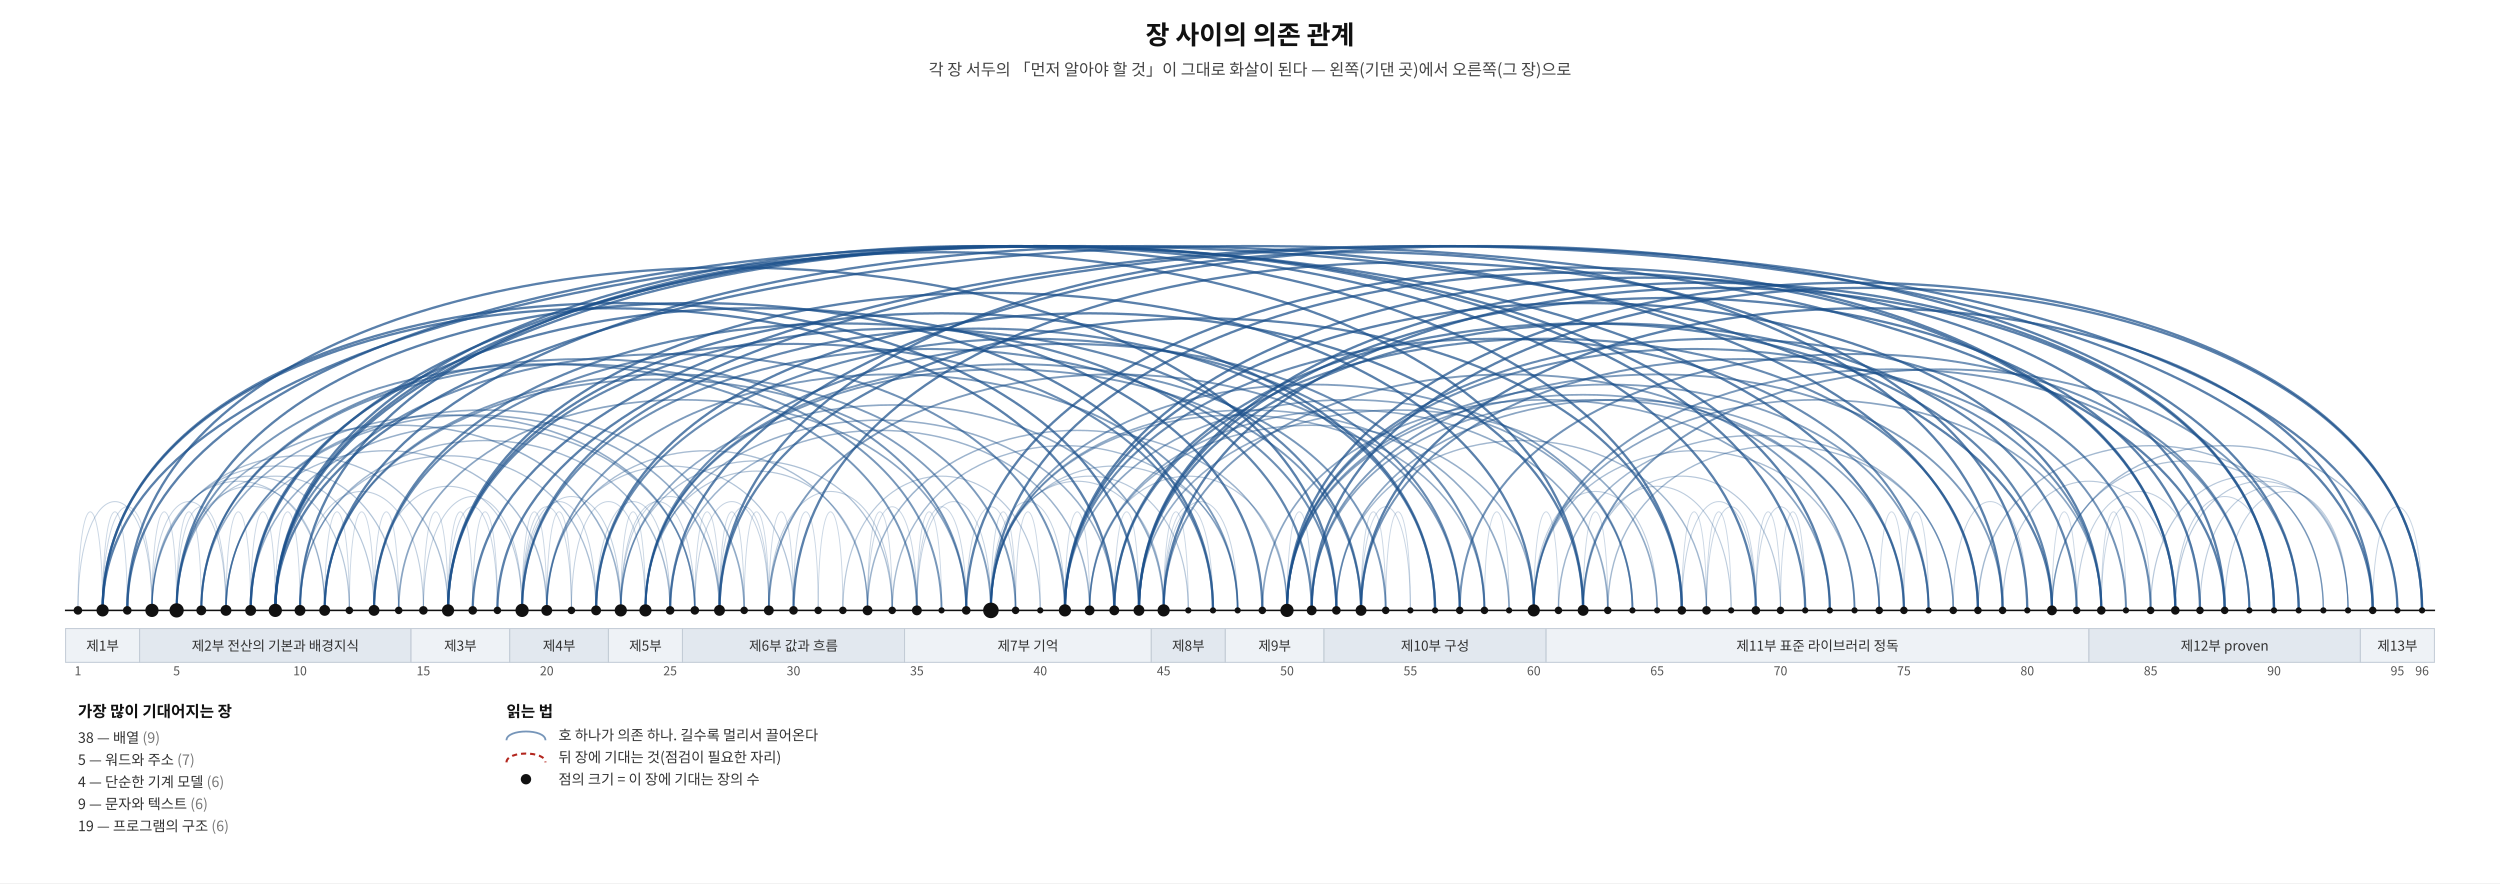
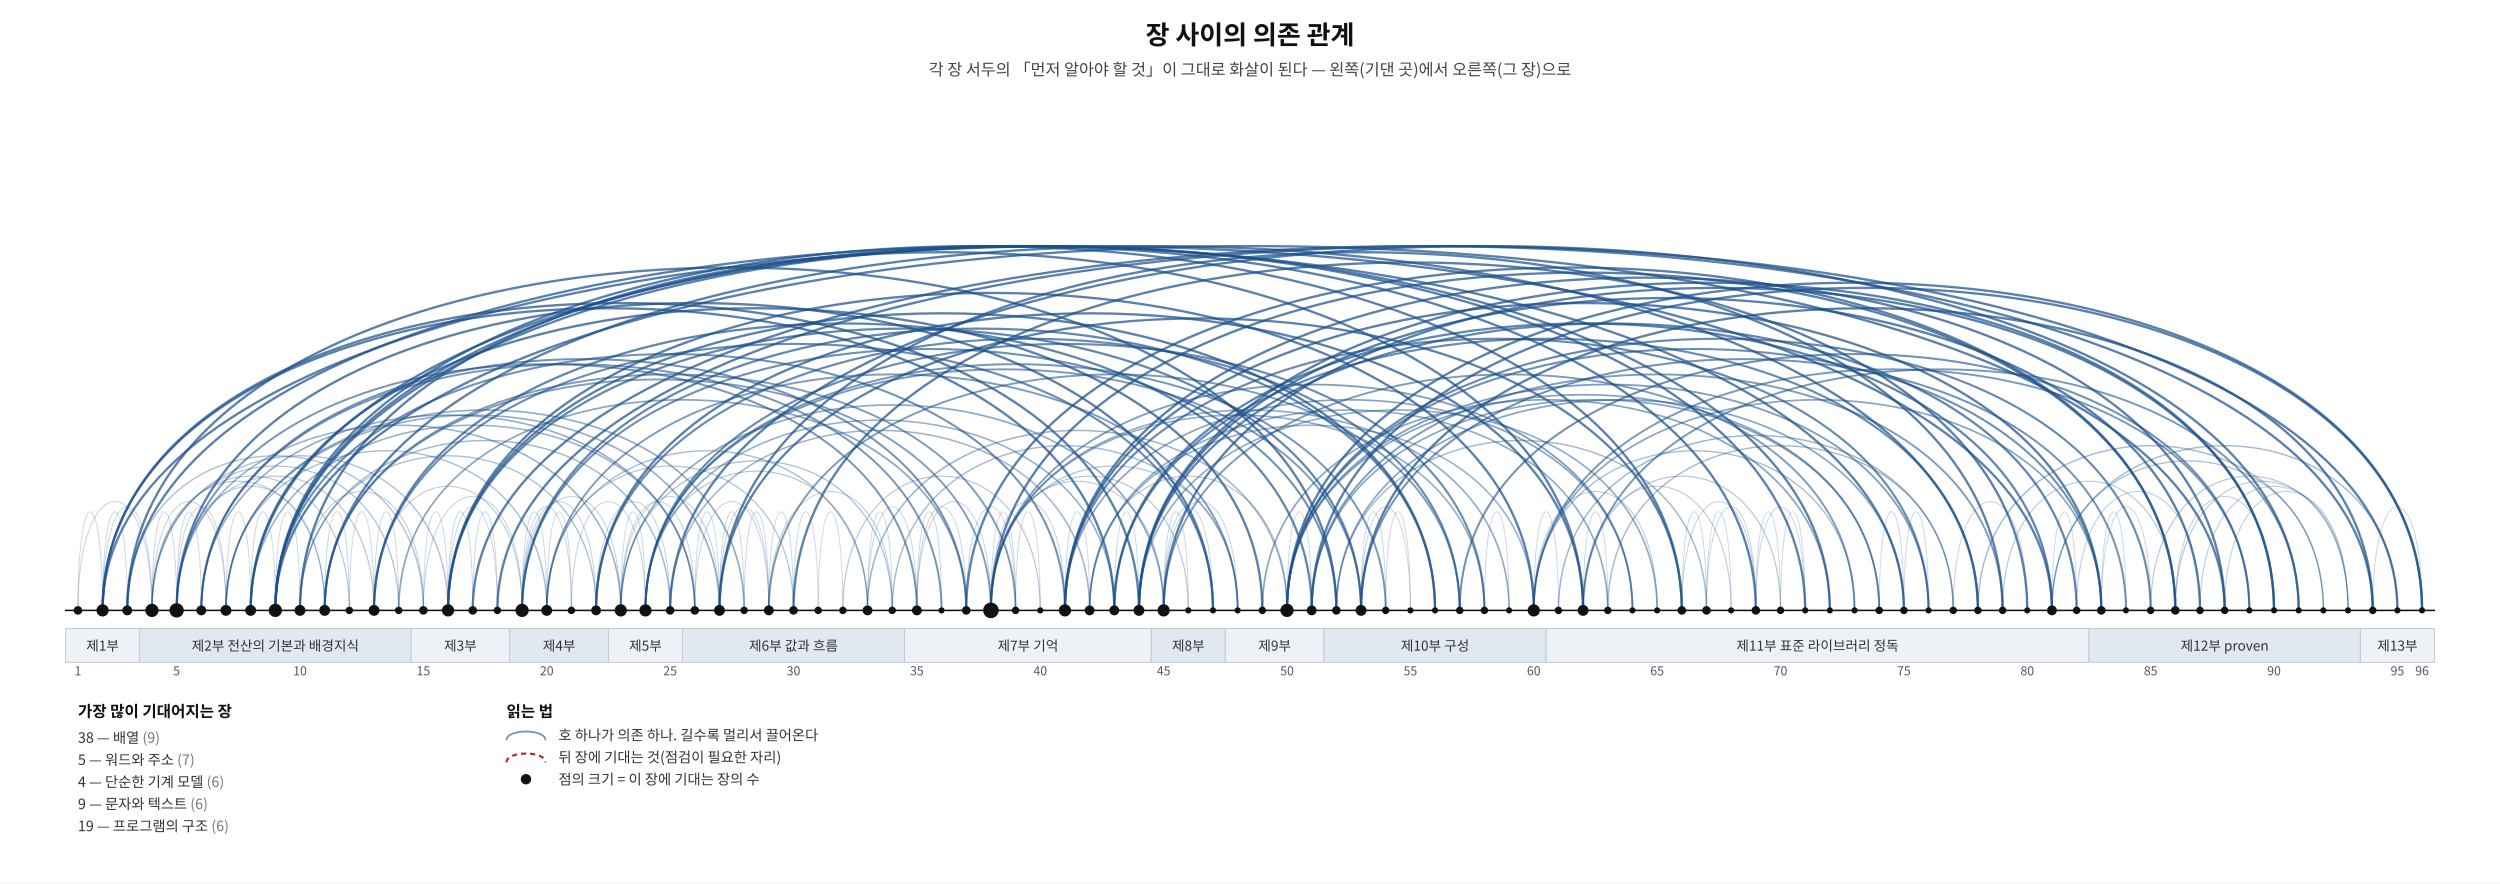
<svg xmlns="http://www.w3.org/2000/svg" viewBox="0 0 1925 680" width="1925" height="680" font-family="Noto Sans CJK KR, Noto Sans, sans-serif">
  <rect width="1925" height="680" fill="#ffffff" />
  <text x="962.5" y="34" font-size="20" font-weight="bold" text-anchor="middle" fill="#111">장 사이의 의존 관계</text>
  <text x="962.5" y="58" font-size="12.5" text-anchor="middle" fill="#444">각 장 서두의 「먼저 알아야 할 것」이 그대로 화살이 된다 — 왼쪽(기댄 곳)에서 오른쪽(그 장)으로</text>
  <rect x="50.5" y="484" width="57.0" height="26" fill="#eef2f6" stroke="#c3ccd6" stroke-width="0.8" />
  <text x="79.0" y="501" font-size="10.5" text-anchor="middle" fill="#333">제1부</text>
  <rect x="107.5" y="484" width="209.0" height="26" fill="#e2e8ef" stroke="#c3ccd6" stroke-width="0.8" />
  <text x="212.0" y="501" font-size="10.5" text-anchor="middle" fill="#333">제2부 전산의 기본과 배경지식</text>
  <rect x="316.5" y="484" width="76.0" height="26" fill="#eef2f6" stroke="#c3ccd6" stroke-width="0.8" />
  <text x="354.5" y="501" font-size="10.5" text-anchor="middle" fill="#333">제3부</text>
  <rect x="392.5" y="484" width="76.0" height="26" fill="#e2e8ef" stroke="#c3ccd6" stroke-width="0.8" />
  <text x="430.5" y="501" font-size="10.5" text-anchor="middle" fill="#333">제4부</text>
  <rect x="468.5" y="484" width="57.0" height="26" fill="#eef2f6" stroke="#c3ccd6" stroke-width="0.8" />
  <text x="497.0" y="501" font-size="10.5" text-anchor="middle" fill="#333">제5부</text>
  <rect x="525.5" y="484" width="171.0" height="26" fill="#e2e8ef" stroke="#c3ccd6" stroke-width="0.8" />
  <text x="611.0" y="501" font-size="10.5" text-anchor="middle" fill="#333">제6부 값과 흐름</text>
  <rect x="696.5" y="484" width="190.0" height="26" fill="#eef2f6" stroke="#c3ccd6" stroke-width="0.8" />
  <text x="791.5" y="501" font-size="10.5" text-anchor="middle" fill="#333">제7부 기억</text>
  <rect x="886.5" y="484" width="57.0" height="26" fill="#e2e8ef" stroke="#c3ccd6" stroke-width="0.8" />
  <text x="915.0" y="501" font-size="10.5" text-anchor="middle" fill="#333">제8부</text>
  <rect x="943.5" y="484" width="76.0" height="26" fill="#eef2f6" stroke="#c3ccd6" stroke-width="0.8" />
  <text x="981.5" y="501" font-size="10.5" text-anchor="middle" fill="#333">제9부</text>
  <rect x="1019.5" y="484" width="171.0" height="26" fill="#e2e8ef" stroke="#c3ccd6" stroke-width="0.8" />
  <text x="1105.0" y="501" font-size="10.5" text-anchor="middle" fill="#333">제10부 구성</text>
  <rect x="1190.5" y="484" width="418.0" height="26" fill="#eef2f6" stroke="#c3ccd6" stroke-width="0.8" />
  <text x="1399.5" y="501" font-size="10.5" text-anchor="middle" fill="#333">제11부 표준 라이브러리 정독</text>
  <rect x="1608.5" y="484" width="209.0" height="26" fill="#e2e8ef" stroke="#c3ccd6" stroke-width="0.8" />
  <text x="1713.0" y="501" font-size="10.5" text-anchor="middle" fill="#333">제12부 proven</text>
  <rect x="1817.5" y="484" width="57.0" height="26" fill="#eef2f6" stroke="#c3ccd6" stroke-width="0.8" />
  <text x="1846.0" y="501" font-size="10.5" text-anchor="middle" fill="#333">제13부</text>
  <path d="M 60.0 470 C 60.0 368.8, 79.0 368.8, 79.0 470" fill="none" stroke="#1A4F8A" stroke-width="0.73" opacity="0.23" />
  <path d="M 79.0 470 C 79.0 368.8, 98.0 368.8, 98.0 470" fill="none" stroke="#1A4F8A" stroke-width="0.73" opacity="0.23" />
  <path d="M 117.0 470 C 117.0 368.8, 136.0 368.8, 136.0 470" fill="none" stroke="#1A4F8A" stroke-width="0.73" opacity="0.23" />
  <path d="M 136.0 470 C 136.0 368.8, 155.0 368.8, 155.0 470" fill="none" stroke="#1A4F8A" stroke-width="0.73" opacity="0.23" />
  <path d="M 174.0 470 C 174.0 368.8, 193.0 368.8, 193.0 470" fill="none" stroke="#1A4F8A" stroke-width="0.73" opacity="0.23" />
  <path d="M 193.0 470 C 193.0 368.8, 212.0 368.8, 212.0 470" fill="none" stroke="#1A4F8A" stroke-width="0.73" opacity="0.23" />
  <path d="M 212.0 470 C 212.0 368.8, 231.0 368.8, 231.0 470" fill="none" stroke="#1A4F8A" stroke-width="0.73" opacity="0.23" />
  <path d="M 250.0 470 C 250.0 368.8, 269.0 368.8, 269.0 470" fill="none" stroke="#1A4F8A" stroke-width="0.73" opacity="0.23" />
  <path d="M 269.0 470 C 269.0 368.8, 288.0 368.8, 288.0 470" fill="none" stroke="#1A4F8A" stroke-width="0.73" opacity="0.23" />
  <path d="M 288.0 470 C 288.0 368.8, 307.0 368.8, 307.0 470" fill="none" stroke="#1A4F8A" stroke-width="0.73" opacity="0.23" />
  <path d="M 326.0 470 C 326.0 368.8, 345.0 368.8, 345.0 470" fill="none" stroke="#1A4F8A" stroke-width="0.73" opacity="0.23" />
  <path d="M 345.0 470 C 345.0 368.8, 364.0 368.8, 364.0 470" fill="none" stroke="#1A4F8A" stroke-width="0.73" opacity="0.23" />
  <path d="M 364.0 470 C 364.0 368.8, 383.0 368.8, 383.0 470" fill="none" stroke="#1A4F8A" stroke-width="0.73" opacity="0.23" />
  <path d="M 402.0 470 C 402.0 368.8, 421.0 368.8, 421.0 470" fill="none" stroke="#1A4F8A" stroke-width="0.73" opacity="0.23" />
  <path d="M 421.0 470 C 421.0 368.8, 440.0 368.8, 440.0 470" fill="none" stroke="#1A4F8A" stroke-width="0.73" opacity="0.23" />
  <path d="M 478.0 470 C 478.0 368.8, 497.0 368.8, 497.0 470" fill="none" stroke="#1A4F8A" stroke-width="0.73" opacity="0.23" />
  <path d="M 535.0 470 C 535.0 368.8, 554.0 368.8, 554.0 470" fill="none" stroke="#1A4F8A" stroke-width="0.73" opacity="0.23" />
  <path d="M 554.0 470 C 554.0 368.8, 573.0 368.8, 573.0 470" fill="none" stroke="#1A4F8A" stroke-width="0.73" opacity="0.23" />
  <path d="M 573.0 470 C 573.0 368.8, 592.0 368.8, 592.0 470" fill="none" stroke="#1A4F8A" stroke-width="0.73" opacity="0.23" />
  <path d="M 592.0 470 C 592.0 368.8, 611.0 368.8, 611.0 470" fill="none" stroke="#1A4F8A" stroke-width="0.73" opacity="0.23" />
  <path d="M 611.0 470 C 611.0 368.8, 630.0 368.8, 630.0 470" fill="none" stroke="#1A4F8A" stroke-width="0.73" opacity="0.23" />
  <path d="M 630.0 470 C 630.0 368.8, 649.0 368.8, 649.0 470" fill="none" stroke="#1A4F8A" stroke-width="0.73" opacity="0.23" />
  <path d="M 668.0 470 C 668.0 368.8, 687.0 368.8, 687.0 470" fill="none" stroke="#1A4F8A" stroke-width="0.73" opacity="0.23" />
  <path d="M 706.0 470 C 706.0 368.8, 725.0 368.8, 725.0 470" fill="none" stroke="#1A4F8A" stroke-width="0.73" opacity="0.23" />
  <path d="M 763.0 470 C 763.0 368.8, 782.0 368.8, 782.0 470" fill="none" stroke="#1A4F8A" stroke-width="0.73" opacity="0.23" />
  <path d="M 782.0 470 C 782.0 368.8, 801.0 368.8, 801.0 470" fill="none" stroke="#1A4F8A" stroke-width="0.73" opacity="0.23" />
  <path d="M 820.0 470 C 820.0 368.8, 839.0 368.8, 839.0 470" fill="none" stroke="#1A4F8A" stroke-width="0.73" opacity="0.23" />
  <path d="M 858.0 470 C 858.0 368.8, 877.0 368.8, 877.0 470" fill="none" stroke="#1A4F8A" stroke-width="0.73" opacity="0.23" />
  <path d="M 896.0 470 C 896.0 368.8, 915.0 368.8, 915.0 470" fill="none" stroke="#1A4F8A" stroke-width="0.73" opacity="0.23" />
  <path d="M 991.0 470 C 991.0 368.8, 1010.0 368.8, 1010.0 470" fill="none" stroke="#1A4F8A" stroke-width="0.73" opacity="0.23" />
  <path d="M 1048.0 470 C 1048.0 368.8, 1067.0 368.8, 1067.0 470" fill="none" stroke="#1A4F8A" stroke-width="0.73" opacity="0.23" />
  <path d="M 1067.0 470 C 1067.0 368.8, 1086.0 368.8, 1086.0 470" fill="none" stroke="#1A4F8A" stroke-width="0.73" opacity="0.23" />
  <path d="M 1143.0 470 C 1143.0 368.8, 1162.0 368.8, 1162.0 470" fill="none" stroke="#1A4F8A" stroke-width="0.73" opacity="0.23" />
  <path d="M 1181.0 470 C 1181.0 368.8, 1200.0 368.8, 1200.0 470" fill="none" stroke="#1A4F8A" stroke-width="0.73" opacity="0.23" />
  <path d="M 1219.0 470 C 1219.0 368.8, 1238.0 368.8, 1238.0 470" fill="none" stroke="#1A4F8A" stroke-width="0.73" opacity="0.23" />
  <path d="M 1295.0 470 C 1295.0 368.8, 1314.0 368.8, 1314.0 470" fill="none" stroke="#1A4F8A" stroke-width="0.73" opacity="0.23" />
  <path d="M 1314.0 470 C 1314.0 368.8, 1333.0 368.8, 1333.0 470" fill="none" stroke="#1A4F8A" stroke-width="0.73" opacity="0.23" />
  <path d="M 1352.0 470 C 1352.0 368.8, 1371.0 368.8, 1371.0 470" fill="none" stroke="#1A4F8A" stroke-width="0.73" opacity="0.23" />
  <path d="M 1371.0 470 C 1371.0 368.8, 1390.0 368.8, 1390.0 470" fill="none" stroke="#1A4F8A" stroke-width="0.73" opacity="0.23" />
  <path d="M 1447.0 470 C 1447.0 368.8, 1466.0 368.8, 1466.0 470" fill="none" stroke="#1A4F8A" stroke-width="0.73" opacity="0.23" />
  <path d="M 1466.0 470 C 1466.0 368.8, 1485.0 368.8, 1485.0 470" fill="none" stroke="#1A4F8A" stroke-width="0.73" opacity="0.23" />
  <path d="M 1580.0 470 C 1580.0 368.8, 1599.0 368.8, 1599.0 470" fill="none" stroke="#1A4F8A" stroke-width="0.73" opacity="0.23" />
  <path d="M 1618.0 470 C 1618.0 368.8, 1637.0 368.8, 1637.0 470" fill="none" stroke="#1A4F8A" stroke-width="0.73" opacity="0.23" />
  <path d="M 79.0 470 C 79.0 363.6, 117.0 363.6, 117.0 470" fill="none" stroke="#1A4F8A" stroke-width="0.76" opacity="0.24" />
  <path d="M 136.0 470 C 136.0 363.6, 174.0 363.6, 174.0 470" fill="none" stroke="#1A4F8A" stroke-width="0.76" opacity="0.24" />
  <path d="M 345.0 470 C 345.0 363.6, 383.0 363.6, 383.0 470" fill="none" stroke="#1A4F8A" stroke-width="0.76" opacity="0.24" />
  <path d="M 402.0 470 C 402.0 363.6, 440.0 363.6, 440.0 470" fill="none" stroke="#1A4F8A" stroke-width="0.76" opacity="0.24" />
  <path d="M 554.0 470 C 554.0 363.6, 592.0 363.6, 592.0 470" fill="none" stroke="#1A4F8A" stroke-width="0.76" opacity="0.24" />
  <path d="M 668.0 470 C 668.0 363.6, 706.0 363.6, 706.0 470" fill="none" stroke="#1A4F8A" stroke-width="0.76" opacity="0.24" />
  <path d="M 706.0 470 C 706.0 363.6, 744.0 363.6, 744.0 470" fill="none" stroke="#1A4F8A" stroke-width="0.76" opacity="0.24" />
  <path d="M 744.0 470 C 744.0 363.6, 782.0 363.6, 782.0 470" fill="none" stroke="#1A4F8A" stroke-width="0.76" opacity="0.24" />
  <path d="M 896.0 470 C 896.0 363.6, 934.0 363.6, 934.0 470" fill="none" stroke="#1A4F8A" stroke-width="0.76" opacity="0.24" />
  <path d="M 1048.0 470 C 1048.0 363.6, 1086.0 363.6, 1086.0 470" fill="none" stroke="#1A4F8A" stroke-width="0.76" opacity="0.24" />
  <path d="M 1314.0 470 C 1314.0 363.6, 1352.0 363.6, 1352.0 470" fill="none" stroke="#1A4F8A" stroke-width="0.76" opacity="0.24" />
  <path d="M 1352.0 470 C 1352.0 363.6, 1390.0 363.6, 1390.0 470" fill="none" stroke="#1A4F8A" stroke-width="0.76" opacity="0.24" />
  <path d="M 1618.0 470 C 1618.0 363.6, 1656.0 363.6, 1656.0 470" fill="none" stroke="#1A4F8A" stroke-width="0.76" opacity="0.24" />
  <path d="M 1827.0 470 C 1827.0 363.6, 1865.0 363.6, 1865.0 470" fill="none" stroke="#1A4F8A" stroke-width="0.76" opacity="0.24" />
  <path d="M 60.0 470 C 60.0 358.3, 117.0 358.3, 117.0 470" fill="none" stroke="#1A4F8A" stroke-width="0.78" opacity="0.26" />
  <path d="M 117.0 470 C 117.0 358.3, 174.0 358.3, 174.0 470" fill="none" stroke="#1A4F8A" stroke-width="0.78" opacity="0.26" />
  <path d="M 402.0 470 C 402.0 358.3, 459.0 358.3, 459.0 470" fill="none" stroke="#1A4F8A" stroke-width="0.78" opacity="0.26" />
  <path d="M 440.0 470 C 440.0 358.3, 497.0 358.3, 497.0 470" fill="none" stroke="#1A4F8A" stroke-width="0.78" opacity="0.26" />
  <path d="M 459.0 470 C 459.0 358.3, 516.0 358.3, 516.0 470" fill="none" stroke="#1A4F8A" stroke-width="0.78" opacity="0.26" />
  <path d="M 478.0 470 C 478.0 358.3, 535.0 358.3, 535.0 470" fill="none" stroke="#1A4F8A" stroke-width="0.78" opacity="0.26" />
  <path d="M 535.0 470 C 535.0 358.3, 592.0 358.3, 592.0 470" fill="none" stroke="#1A4F8A" stroke-width="0.78" opacity="0.26" />
  <path d="M 706.0 470 C 706.0 358.3, 763.0 358.3, 763.0 470" fill="none" stroke="#1A4F8A" stroke-width="0.78" opacity="0.26" />
  <path d="M 763.0 470 C 763.0 358.3, 820.0 358.3, 820.0 470" fill="none" stroke="#1A4F8A" stroke-width="0.78" opacity="0.26" />
  <path d="M 896.0 470 C 896.0 358.3, 953.0 358.3, 953.0 470" fill="none" stroke="#1A4F8A" stroke-width="0.78" opacity="0.26" />
  <path d="M 1295.0 470 C 1295.0 358.3, 1352.0 358.3, 1352.0 470" fill="none" stroke="#1A4F8A" stroke-width="0.78" opacity="0.26" />
  <path d="M 1504.0 470 C 1504.0 358.3, 1561.0 358.3, 1561.0 470" fill="none" stroke="#1A4F8A" stroke-width="0.78" opacity="0.26" />
  <path d="M 326.0 470 C 326.0 353.1, 402.0 353.1, 402.0 470" fill="none" stroke="#1A4F8A" stroke-width="0.81" opacity="0.27" />
  <path d="M 402.0 470 C 402.0 353.1, 478.0 353.1, 478.0 470" fill="none" stroke="#1A4F8A" stroke-width="0.81" opacity="0.27" />
  <path d="M 478.0 470 C 478.0 353.1, 554.0 353.1, 554.0 470" fill="none" stroke="#1A4F8A" stroke-width="0.81" opacity="0.27" />
  <path d="M 1675.0 470 C 1675.0 353.1, 1751.0 353.1, 1751.0 470" fill="none" stroke="#1A4F8A" stroke-width="0.81" opacity="0.27" />
  <path d="M 231.0 470 C 231.0 347.9, 326.0 347.9, 326.0 470" fill="none" stroke="#1A4F8A" stroke-width="0.84" opacity="0.28" />
  <path d="M 592.0 470 C 592.0 347.9, 687.0 347.9, 687.0 470" fill="none" stroke="#1A4F8A" stroke-width="0.84" opacity="0.28" />
  <path d="M 1181.0 470 C 1181.0 347.9, 1276.0 347.9, 1276.0 470" fill="none" stroke="#1A4F8A" stroke-width="0.84" opacity="0.28" />
  <path d="M 1599.0 470 C 1599.0 347.9, 1694.0 347.9, 1694.0 470" fill="none" stroke="#1A4F8A" stroke-width="0.84" opacity="0.28" />
  <path d="M 1713.0 470 C 1713.0 347.9, 1808.0 347.9, 1808.0 470" fill="none" stroke="#1A4F8A" stroke-width="0.84" opacity="0.28" />
  <path d="M 136.0 470 C 136.0 342.6, 250.0 342.6, 250.0 470" fill="none" stroke="#1A4F8A" stroke-width="0.86" opacity="0.29" />
  <path d="M 288.0 470 C 288.0 342.6, 402.0 342.6, 402.0 470" fill="none" stroke="#1A4F8A" stroke-width="0.86" opacity="0.29" />
  <path d="M 1219.0 470 C 1219.0 342.6, 1333.0 342.6, 1333.0 470" fill="none" stroke="#1A4F8A" stroke-width="0.86" opacity="0.29" />
  <path d="M 1694.0 470 C 1694.0 342.6, 1808.0 342.6, 1808.0 470" fill="none" stroke="#1A4F8A" stroke-width="0.86" opacity="0.29" />
  <path d="M 117.0 470 C 117.0 337.4, 250.0 337.4, 250.0 470" fill="none" stroke="#1A4F8A" stroke-width="0.89" opacity="0.31" />
  <path d="M 763.0 470 C 763.0 337.4, 896.0 337.4, 896.0 470" fill="none" stroke="#1A4F8A" stroke-width="0.89" opacity="0.31" />
  <path d="M 1542.0 470 C 1542.0 337.4, 1675.0 337.4, 1675.0 470" fill="none" stroke="#1A4F8A" stroke-width="0.89" opacity="0.31" />
  <path d="M 1675.0 470 C 1675.0 337.4, 1808.0 337.4, 1808.0 470" fill="none" stroke="#1A4F8A" stroke-width="0.89" opacity="0.31" />
  <path d="M 117.0 470 C 117.0 332.2, 269.0 332.2, 269.0 470" fill="none" stroke="#1A4F8A" stroke-width="0.92" opacity="0.32" />
  <path d="M 136.0 470 C 136.0 332.2, 288.0 332.2, 288.0 470" fill="none" stroke="#1A4F8A" stroke-width="0.92" opacity="0.32" />
  <path d="M 649.0 470 C 649.0 332.2, 801.0 332.2, 801.0 470" fill="none" stroke="#1A4F8A" stroke-width="0.92" opacity="0.32" />
  <path d="M 763.0 470 C 763.0 332.2, 915.0 332.2, 915.0 470" fill="none" stroke="#1A4F8A" stroke-width="0.92" opacity="0.32" />
  <path d="M 839.0 470 C 839.0 332.2, 991.0 332.2, 991.0 470" fill="none" stroke="#1A4F8A" stroke-width="0.92" opacity="0.32" />
  <path d="M 1219.0 470 C 1219.0 332.2, 1371.0 332.2, 1371.0 470" fill="none" stroke="#1A4F8A" stroke-width="0.92" opacity="0.32" />
  <path d="M 1656.0 470 C 1656.0 332.2, 1808.0 332.2, 1808.0 470" fill="none" stroke="#1A4F8A" stroke-width="0.92" opacity="0.32" />
  <path d="M 497.0 470 C 497.0 327.0, 668.0 327.0, 668.0 470" fill="none" stroke="#1A4F8A" stroke-width="0.95" opacity="0.33" />
  <path d="M 117.0 470 C 117.0 321.8, 307.0 321.8, 307.0 470" fill="none" stroke="#1A4F8A" stroke-width="0.97" opacity="0.34" />
  <path d="M 421.0 470 C 421.0 321.8, 611.0 321.8, 611.0 470" fill="none" stroke="#1A4F8A" stroke-width="0.97" opacity="0.34" />
  <path d="M 763.0 470 C 763.0 321.8, 953.0 321.8, 953.0 470" fill="none" stroke="#1A4F8A" stroke-width="0.97" opacity="0.34" />
  <path d="M 478.0 470 C 478.0 316.5, 687.0 316.5, 687.0 470" fill="none" stroke="#1A4F8A" stroke-width="1.00" opacity="0.36" />
  <path d="M 1580.0 470 C 1580.0 316.5, 1789.0 316.5, 1789.0 470" fill="none" stroke="#1A4F8A" stroke-width="1.00" opacity="0.36" />
+   <path d="M 98.0 470 C 98.0 311.3, 326.0 311.3, 326.0 470" fill="none" stroke="#1A4F8A" stroke-width="1.03" opacity="0.37" />
  <path d="M 117.0 470 C 117.0 311.3, 345.0 311.3, 345.0 470" fill="none" stroke="#1A4F8A" stroke-width="1.03" opacity="0.37" />
  <path d="M 231.0 470 C 231.0 311.3, 459.0 311.3, 459.0 470" fill="none" stroke="#1A4F8A" stroke-width="1.03" opacity="0.37" />
  <path d="M 174.0 470 C 174.0 306.1, 421.0 306.1, 421.0 470" fill="none" stroke="#1A4F8A" stroke-width="1.06" opacity="0.38" />
  <path d="M 421.0 470 C 421.0 306.1, 668.0 306.1, 668.0 470" fill="none" stroke="#1A4F8A" stroke-width="1.06" opacity="0.38" />
  <path d="M 1181.0 470 C 1181.0 306.1, 1428.0 306.1, 1428.0 470" fill="none" stroke="#1A4F8A" stroke-width="1.06" opacity="0.38" />
  <path d="M 687.0 470 C 687.0 300.9, 953.0 300.9, 953.0 470" fill="none" stroke="#1A4F8A" stroke-width="1.08" opacity="0.40" />
  <path d="M 1238.0 470 C 1238.0 300.9, 1504.0 300.9, 1504.0 470" fill="none" stroke="#1A4F8A" stroke-width="1.08" opacity="0.40" />
  <path d="M 1523.0 470 C 1523.0 300.9, 1789.0 300.9, 1789.0 470" fill="none" stroke="#1A4F8A" stroke-width="1.08" opacity="0.40" />
  <path d="M 1580.0 470 C 1580.0 300.9, 1846.0 300.9, 1846.0 470" fill="none" stroke="#1A4F8A" stroke-width="1.08" opacity="0.40" />
  <path d="M 231.0 470 C 231.0 295.6, 516.0 295.6, 516.0 470" fill="none" stroke="#1A4F8A" stroke-width="1.11" opacity="0.41" />
  <path d="M 1029.0 470 C 1029.0 295.6, 1314.0 295.6, 1314.0 470" fill="none" stroke="#1A4F8A" stroke-width="1.11" opacity="0.41" />
  <path d="M 1200.0 470 C 1200.0 290.4, 1504.0 290.4, 1504.0 470" fill="none" stroke="#1A4F8A" stroke-width="1.14" opacity="0.42" />
  <path d="M 516.0 470 C 516.0 285.2, 839.0 285.2, 839.0 470" fill="none" stroke="#1A4F8A" stroke-width="1.17" opacity="0.43" />
  <path d="M 668.0 470 C 668.0 285.2, 991.0 285.2, 991.0 470" fill="none" stroke="#1A4F8A" stroke-width="1.17" opacity="0.43" />
  <path d="M 136.0 470 C 136.0 279.9, 478.0 279.9, 478.0 470" fill="none" stroke="#1A4F8A" stroke-width="1.20" opacity="0.45" />
  <path d="M 193.0 470 C 193.0 279.9, 535.0 279.9, 535.0 470" fill="none" stroke="#1A4F8A" stroke-width="1.20" opacity="0.45" />
  <path d="M 839.0 470 C 839.0 279.9, 1181.0 279.9, 1181.0 470" fill="none" stroke="#1A4F8A" stroke-width="1.20" opacity="0.45" />
  <path d="M 497.0 470 C 497.0 274.7, 858.0 274.7, 858.0 470" fill="none" stroke="#1A4F8A" stroke-width="1.22" opacity="0.46" />
  <path d="M 155.0 470 C 155.0 269.5, 535.0 269.5, 535.0 470" fill="none" stroke="#1A4F8A" stroke-width="1.25" opacity="0.47" />
  <path d="M 174.0 470 C 174.0 269.5, 554.0 269.5, 554.0 470" fill="none" stroke="#1A4F8A" stroke-width="1.25" opacity="0.47" />
  <path d="M 763.0 470 C 763.0 269.5, 1143.0 269.5, 1143.0 470" fill="none" stroke="#1A4F8A" stroke-width="1.25" opacity="0.47" />
  <path d="M 174.0 470 C 174.0 264.3, 573.0 264.3, 573.0 470" fill="none" stroke="#1A4F8A" stroke-width="1.28" opacity="0.48" />
  <path d="M 763.0 470 C 763.0 264.3, 1162.0 264.3, 1162.0 470" fill="none" stroke="#1A4F8A" stroke-width="1.28" opacity="0.48" />
  <path d="M 839.0 470 C 839.0 264.3, 1238.0 264.3, 1238.0 470" fill="none" stroke="#1A4F8A" stroke-width="1.28" opacity="0.48" />
  <path d="M 877.0 470 C 877.0 264.3, 1276.0 264.3, 1276.0 470" fill="none" stroke="#1A4F8A" stroke-width="1.28" opacity="0.48" />
  <path d="M 478.0 470 C 478.0 259.1, 896.0 259.1, 896.0 470" fill="none" stroke="#1A4F8A" stroke-width="1.31" opacity="0.49" />
  <path d="M 307.0 470 C 307.0 253.8, 744.0 253.8, 744.0 470" fill="none" stroke="#1A4F8A" stroke-width="1.33" opacity="0.51" />
  <path d="M 820.0 470 C 820.0 253.8, 1257.0 253.8, 1257.0 470" fill="none" stroke="#1A4F8A" stroke-width="1.33" opacity="0.51" />
  <path d="M 972.0 470 C 972.0 253.8, 1409.0 253.8, 1409.0 470" fill="none" stroke="#1A4F8A" stroke-width="1.33" opacity="0.51" />
  <path d="M 1010.0 470 C 1010.0 253.8, 1447.0 253.8, 1447.0 470" fill="none" stroke="#1A4F8A" stroke-width="1.33" opacity="0.51" />
  <path d="M 1029.0 470 C 1029.0 253.8, 1466.0 253.8, 1466.0 470" fill="none" stroke="#1A4F8A" stroke-width="1.33" opacity="0.51" />
  <path d="M 1181.0 470 C 1181.0 253.8, 1618.0 253.8, 1618.0 470" fill="none" stroke="#1A4F8A" stroke-width="1.33" opacity="0.51" />
  <path d="M 991.0 470 C 991.0 248.6, 1447.0 248.6, 1447.0 470" fill="none" stroke="#1A4F8A" stroke-width="1.36" opacity="0.52" />
  <path d="M 763.0 470 C 763.0 238.1, 1257.0 238.1, 1257.0 470" fill="none" stroke="#1A4F8A" stroke-width="1.42" opacity="0.55" />
  <path d="M 991.0 470 C 991.0 238.1, 1485.0 238.1, 1485.0 470" fill="none" stroke="#1A4F8A" stroke-width="1.42" opacity="0.55" />
  <path d="M 250.0 470 C 250.0 232.9, 763.0 232.9, 763.0 470" fill="none" stroke="#1A4F8A" stroke-width="1.44" opacity="0.56" />
  <path d="M 250.0 470 C 250.0 227.7, 782.0 227.7, 782.0 470" fill="none" stroke="#1A4F8A" stroke-width="1.47" opacity="0.57" />
  <path d="M 421.0 470 C 421.0 227.7, 953.0 227.7, 953.0 470" fill="none" stroke="#1A4F8A" stroke-width="1.47" opacity="0.57" />
  <path d="M 592.0 470 C 592.0 227.7, 1124.0 227.7, 1124.0 470" fill="none" stroke="#1A4F8A" stroke-width="1.47" opacity="0.57" />
  <path d="M 896.0 470 C 896.0 227.7, 1428.0 227.7, 1428.0 470" fill="none" stroke="#1A4F8A" stroke-width="1.47" opacity="0.57" />
  <path d="M 1010.0 470 C 1010.0 227.7, 1542.0 227.7, 1542.0 470" fill="none" stroke="#1A4F8A" stroke-width="1.47" opacity="0.57" />
  <path d="M 497.0 470 C 497.0 222.5, 1048.0 222.5, 1048.0 470" fill="none" stroke="#1A4F8A" stroke-width="1.50" opacity="0.58" />
  <path d="M 1181.0 470 C 1181.0 222.5, 1732.0 222.5, 1732.0 470" fill="none" stroke="#1A4F8A" stroke-width="1.50" opacity="0.58" />
  <path d="M 1219.0 470 C 1219.0 222.5, 1770.0 222.5, 1770.0 470" fill="none" stroke="#1A4F8A" stroke-width="1.50" opacity="0.58" />
  <path d="M 136.0 470 C 136.0 217.2, 706.0 217.2, 706.0 470" fill="none" stroke="#1A4F8A" stroke-width="1.52" opacity="0.59" />
  <path d="M 155.0 470 C 155.0 217.2, 725.0 217.2, 725.0 470" fill="none" stroke="#1A4F8A" stroke-width="1.52" opacity="0.59" />
  <path d="M 497.0 470 C 497.0 217.2, 1067.0 217.2, 1067.0 470" fill="none" stroke="#1A4F8A" stroke-width="1.52" opacity="0.59" />
  <path d="M 155.0 470 C 155.0 212.0, 744.0 212.0, 744.0 470" fill="none" stroke="#1A4F8A" stroke-width="1.55" opacity="0.61" />
  <path d="M 1048.0 470 C 1048.0 212.0, 1637.0 212.0, 1637.0 470" fill="none" stroke="#1A4F8A" stroke-width="1.55" opacity="0.61" />
  <path d="M 212.0 470 C 212.0 206.8, 820.0 206.8, 820.0 470" fill="none" stroke="#1A4F8A" stroke-width="1.58" opacity="0.62" />
  <path d="M 1124.0 470 C 1124.0 206.8, 1732.0 206.8, 1732.0 470" fill="none" stroke="#1A4F8A" stroke-width="1.58" opacity="0.62" />
  <path d="M 402.0 470 C 402.0 201.6, 1029.0 201.6, 1029.0 470" fill="none" stroke="#1A4F8A" stroke-width="1.61" opacity="0.63" />
  <path d="M 991.0 470 C 991.0 201.6, 1618.0 201.6, 1618.0 470" fill="none" stroke="#1A4F8A" stroke-width="1.61" opacity="0.63" />
  <path d="M 288.0 470 C 288.0 196.4, 934.0 196.4, 934.0 470" fill="none" stroke="#1A4F8A" stroke-width="1.64" opacity="0.65" />
  <path d="M 497.0 470 C 497.0 196.4, 1143.0 196.4, 1143.0 470" fill="none" stroke="#1A4F8A" stroke-width="1.64" opacity="0.65" />
  <path d="M 459.0 470 C 459.0 191.1, 1124.0 191.1, 1124.0 470" fill="none" stroke="#1A4F8A" stroke-width="1.66" opacity="0.66" />
  <path d="M 820.0 470 C 820.0 191.1, 1485.0 191.1, 1485.0 470" fill="none" stroke="#1A4F8A" stroke-width="1.66" opacity="0.66" />
  <path d="M 858.0 470 C 858.0 191.1, 1523.0 191.1, 1523.0 470" fill="none" stroke="#1A4F8A" stroke-width="1.66" opacity="0.66" />
  <path d="M 991.0 470 C 991.0 191.1, 1656.0 191.1, 1656.0 470" fill="none" stroke="#1A4F8A" stroke-width="1.66" opacity="0.66" />
  <path d="M 345.0 470 C 345.0 180.7, 1048.0 180.7, 1048.0 470" fill="none" stroke="#1A4F8A" stroke-width="1.72" opacity="0.68" />
  <path d="M 402.0 470 C 402.0 180.7, 1105.0 180.7, 1105.0 470" fill="none" stroke="#1A4F8A" stroke-width="1.72" opacity="0.68" />
  <path d="M 288.0 470 C 288.0 175.4, 1010.0 175.4, 1010.0 470" fill="none" stroke="#1A4F8A" stroke-width="1.74" opacity="0.69" />
  <path d="M 858.0 470 C 858.0 175.4, 1580.0 175.4, 1580.0 470" fill="none" stroke="#1A4F8A" stroke-width="1.74" opacity="0.69" />
  <path d="M 877.0 470 C 877.0 175.4, 1599.0 175.4, 1599.0 470" fill="none" stroke="#1A4F8A" stroke-width="1.74" opacity="0.69" />
  <path d="M 554.0 470 C 554.0 170.2, 1295.0 170.2, 1295.0 470" fill="none" stroke="#1A4F8A" stroke-width="1.77" opacity="0.71" />
  <path d="M 345.0 470 C 345.0 165.0, 1105.0 165.0, 1105.0 470" fill="none" stroke="#1A4F8A" stroke-width="1.80" opacity="0.72" />
  <path d="M 459.0 470 C 459.0 165.0, 1219.0 165.0, 1219.0 470" fill="none" stroke="#1A4F8A" stroke-width="1.80" opacity="0.72" />
  <path d="M 79.0 470 C 79.0 159.8, 858.0 159.8, 858.0 470" fill="none" stroke="#1A4F8A" stroke-width="1.80" opacity="0.72" />
  <path d="M 193.0 470 C 193.0 159.8, 972.0 159.8, 972.0 470" fill="none" stroke="#1A4F8A" stroke-width="1.80" opacity="0.72" />
  <path d="M 1048.0 470 C 1048.0 159.8, 1827.0 159.8, 1827.0 470" fill="none" stroke="#1A4F8A" stroke-width="1.80" opacity="0.72" />
  <path d="M 79.0 470 C 79.0 154.5, 877.0 154.5, 877.0 470" fill="none" stroke="#1A4F8A" stroke-width="1.80" opacity="0.72" />
  <path d="M 136.0 470 C 136.0 154.5, 934.0 154.5, 934.0 470" fill="none" stroke="#1A4F8A" stroke-width="1.80" opacity="0.72" />
  <path d="M 820.0 470 C 820.0 154.5, 1618.0 154.5, 1618.0 470" fill="none" stroke="#1A4F8A" stroke-width="1.80" opacity="0.72" />
  <path d="M 877.0 470 C 877.0 149.3, 1694.0 149.3, 1694.0 470" fill="none" stroke="#1A4F8A" stroke-width="1.80" opacity="0.72" />
  <path d="M 345.0 470 C 345.0 144.1, 1181.0 144.1, 1181.0 470" fill="none" stroke="#1A4F8A" stroke-width="1.80" opacity="0.72" />
  <path d="M 896.0 470 C 896.0 138.9, 1751.0 138.9, 1751.0 470" fill="none" stroke="#1A4F8A" stroke-width="1.80" opacity="0.72" />
  <path d="M 1010.0 470 C 1010.0 138.9, 1865.0 138.9, 1865.0 470" fill="none" stroke="#1A4F8A" stroke-width="1.80" opacity="0.72" />
  <path d="M 877.0 470 C 877.0 133.6, 1751.0 133.6, 1751.0 470" fill="none" stroke="#1A4F8A" stroke-width="1.80" opacity="0.72" />
  <path d="M 991.0 470 C 991.0 133.6, 1865.0 133.6, 1865.0 470" fill="none" stroke="#1A4F8A" stroke-width="1.80" opacity="0.72" />
  <path d="M 820.0 470 C 820.0 128.4, 1713.0 128.4, 1713.0 470" fill="none" stroke="#1A4F8A" stroke-width="1.80" opacity="0.72" />
  <path d="M 763.0 470 C 763.0 123.2, 1675.0 123.2, 1675.0 470" fill="none" stroke="#1A4F8A" stroke-width="1.80" opacity="0.72" />
  <path d="M 98.0 470 C 98.0 118.0, 1029.0 118.0, 1029.0 470" fill="none" stroke="#1A4F8A" stroke-width="1.80" opacity="0.72" />
  <path d="M 744.0 470 C 744.0 118.0, 1675.0 118.0, 1675.0 470" fill="none" stroke="#1A4F8A" stroke-width="1.80" opacity="0.72" />
  <path d="M 611.0 470 C 611.0 112.8, 1561.0 112.8, 1561.0 470" fill="none" stroke="#1A4F8A" stroke-width="1.80" opacity="0.72" />
  <path d="M 231.0 470 C 231.0 102.3, 1219.0 102.3, 1219.0 470" fill="none" stroke="#1A4F8A" stroke-width="1.80" opacity="0.72" />
  <path d="M 554.0 470 C 554.0 102.3, 1542.0 102.3, 1542.0 470" fill="none" stroke="#1A4F8A" stroke-width="1.80" opacity="0.72" />
  <path d="M 212.0 470 C 212.0 96.0, 1295.0 96.0, 1295.0 470" fill="none" stroke="#1A4F8A" stroke-width="1.80" opacity="0.72" />
  <path d="M 212.0 470 C 212.0 96.0, 1352.0 96.0, 1352.0 470" fill="none" stroke="#1A4F8A" stroke-width="1.80" opacity="0.72" />
  <path d="M 212.0 470 C 212.0 96.0, 1390.0 96.0, 1390.0 470" fill="none" stroke="#1A4F8A" stroke-width="1.80" opacity="0.72" />
  <path d="M 193.0 470 C 193.0 96.0, 1409.0 96.0, 1409.0 470" fill="none" stroke="#1A4F8A" stroke-width="1.80" opacity="0.72" />
  <path d="M 516.0 470 C 516.0 96.0, 1770.0 96.0, 1770.0 470" fill="none" stroke="#1A4F8A" stroke-width="1.80" opacity="0.72" />
  <path d="M 250.0 470 C 250.0 96.0, 1523.0 96.0, 1523.0 470" fill="none" stroke="#1A4F8A" stroke-width="1.80" opacity="0.72" />
  <path d="M 98.0 470 C 98.0 96.0, 1466.0 96.0, 1466.0 470" fill="none" stroke="#1A4F8A" stroke-width="1.80" opacity="0.72" />
  <path d="M 364.0 470 C 364.0 96.0, 1827.0 96.0, 1827.0 470" fill="none" stroke="#1A4F8A" stroke-width="1.80" opacity="0.72" />
  <path d="M 383.0 470 C 383.0 96.0, 1846.0 96.0, 1846.0 470" fill="none" stroke="#1A4F8A" stroke-width="1.80" opacity="0.72" />
  <path d="M 79.0 470 C 79.0 96.0, 1580.0 96.0, 1580.0 470" fill="none" stroke="#1A4F8A" stroke-width="1.80" opacity="0.72" />
  <path d="M 212.0 470 C 212.0 96.0, 1713.0 96.0, 1713.0 470" fill="none" stroke="#1A4F8A" stroke-width="1.80" opacity="0.72" />
  <line x1="50" y1="470" x2="1875" y2="470" stroke="#111" stroke-width="1.2" />
  <circle cx="60.0" cy="470" r="3.3" fill="#111" />
  <text x="60.0" y="520" font-size="9.5" text-anchor="middle" fill="#555">1</text>
  <circle cx="79.0" cy="470" r="4.7" fill="#111" />
-   <circle cx="98.0" cy="470" r="3.3" fill="#111" />
+   <circle cx="98.0" cy="470" r="3.8" fill="#111" />
  <circle cx="117.0" cy="470" r="5.1" fill="#111" />
  <circle cx="136.0" cy="470" r="5.5" fill="#111" />
  <text x="136.0" y="520" font-size="9.5" text-anchor="middle" fill="#555">5</text>
  <circle cx="155.0" cy="470" r="3.8" fill="#111" />
  <circle cx="174.0" cy="470" r="4.2" fill="#111" />
  <circle cx="193.0" cy="470" r="4.2" fill="#111" />
  <circle cx="212.0" cy="470" r="5.1" fill="#111" />
  <circle cx="231.0" cy="470" r="4.2" fill="#111" />
  <text x="231.0" y="520" font-size="9.5" text-anchor="middle" fill="#555">10</text>
  <circle cx="250.0" cy="470" r="4.2" fill="#111" />
  <circle cx="269.0" cy="470" r="2.9" fill="#111" />
  <circle cx="288.0" cy="470" r="4.2" fill="#111" />
  <circle cx="307.0" cy="470" r="2.9" fill="#111" />
  <circle cx="326.0" cy="470" r="3.3" fill="#111" />
  <text x="326.0" y="520" font-size="9.5" text-anchor="middle" fill="#555">15</text>
  <circle cx="345.0" cy="470" r="4.7" fill="#111" />
  <circle cx="364.0" cy="470" r="3.3" fill="#111" />
  <circle cx="383.0" cy="470" r="2.9" fill="#111" />
  <circle cx="402.0" cy="470" r="5.1" fill="#111" />
  <circle cx="421.0" cy="470" r="4.2" fill="#111" />
  <text x="421.0" y="520" font-size="9.5" text-anchor="middle" fill="#555">20</text>
  <circle cx="440.0" cy="470" r="2.9" fill="#111" />
  <circle cx="459.0" cy="470" r="3.8" fill="#111" />
  <circle cx="478.0" cy="470" r="4.7" fill="#111" />
  <circle cx="497.0" cy="470" r="4.7" fill="#111" />
  <circle cx="516.0" cy="470" r="3.3" fill="#111" />
  <text x="516.0" y="520" font-size="9.5" text-anchor="middle" fill="#555">25</text>
  <circle cx="535.0" cy="470" r="3.3" fill="#111" />
  <circle cx="554.0" cy="470" r="4.2" fill="#111" />
  <circle cx="573.0" cy="470" r="2.9" fill="#111" />
  <circle cx="592.0" cy="470" r="3.8" fill="#111" />
  <circle cx="611.0" cy="470" r="3.3" fill="#111" />
  <text x="611.0" y="520" font-size="9.5" text-anchor="middle" fill="#555">30</text>
  <circle cx="630.0" cy="470" r="2.9" fill="#111" />
  <circle cx="649.0" cy="470" r="2.9" fill="#111" />
  <circle cx="668.0" cy="470" r="3.8" fill="#111" />
  <circle cx="687.0" cy="470" r="2.9" fill="#111" />
  <circle cx="706.0" cy="470" r="3.8" fill="#111" />
  <text x="706.0" y="520" font-size="9.5" text-anchor="middle" fill="#555">35</text>
  <circle cx="725.0" cy="470" r="2.4" fill="#111" />
  <circle cx="744.0" cy="470" r="3.3" fill="#111" />
  <circle cx="763.0" cy="470" r="6.0" fill="#111" />
  <circle cx="782.0" cy="470" r="2.9" fill="#111" />
  <circle cx="801.0" cy="470" r="2.4" fill="#111" />
  <text x="801.0" y="520" font-size="9.5" text-anchor="middle" fill="#555">40</text>
  <circle cx="820.0" cy="470" r="4.7" fill="#111" />
  <circle cx="839.0" cy="470" r="3.8" fill="#111" />
  <circle cx="858.0" cy="470" r="3.8" fill="#111" />
  <circle cx="877.0" cy="470" r="4.2" fill="#111" />
  <circle cx="896.0" cy="470" r="4.7" fill="#111" />
  <text x="896.0" y="520" font-size="9.5" text-anchor="middle" fill="#555">45</text>
  <circle cx="915.0" cy="470" r="2.4" fill="#111" />
  <circle cx="934.0" cy="470" r="2.4" fill="#111" />
  <circle cx="953.0" cy="470" r="2.4" fill="#111" />
  <circle cx="972.0" cy="470" r="2.9" fill="#111" />
  <circle cx="991.0" cy="470" r="5.1" fill="#111" />
  <text x="991.0" y="520" font-size="9.5" text-anchor="middle" fill="#555">50</text>
  <circle cx="1010.0" cy="470" r="3.8" fill="#111" />
  <circle cx="1029.0" cy="470" r="3.3" fill="#111" />
  <circle cx="1048.0" cy="470" r="4.2" fill="#111" />
  <circle cx="1067.0" cy="470" r="2.9" fill="#111" />
  <circle cx="1086.0" cy="470" r="2.4" fill="#111" />
  <text x="1086.0" y="520" font-size="9.5" text-anchor="middle" fill="#555">55</text>
  <circle cx="1105.0" cy="470" r="2.4" fill="#111" />
  <circle cx="1124.0" cy="470" r="2.9" fill="#111" />
  <circle cx="1143.0" cy="470" r="2.9" fill="#111" />
  <circle cx="1162.0" cy="470" r="2.4" fill="#111" />
  <circle cx="1181.0" cy="470" r="4.7" fill="#111" />
  <text x="1181.0" y="520" font-size="9.5" text-anchor="middle" fill="#555">60</text>
  <circle cx="1200.0" cy="470" r="2.9" fill="#111" />
  <circle cx="1219.0" cy="470" r="4.2" fill="#111" />
  <circle cx="1238.0" cy="470" r="2.9" fill="#111" />
  <circle cx="1257.0" cy="470" r="2.4" fill="#111" />
  <circle cx="1276.0" cy="470" r="2.4" fill="#111" />
  <text x="1276.0" y="520" font-size="9.5" text-anchor="middle" fill="#555">65</text>
  <circle cx="1295.0" cy="470" r="3.3" fill="#111" />
  <circle cx="1314.0" cy="470" r="3.3" fill="#111" />
  <circle cx="1333.0" cy="470" r="2.4" fill="#111" />
  <circle cx="1352.0" cy="470" r="3.3" fill="#111" />
  <circle cx="1371.0" cy="470" r="2.9" fill="#111" />
  <text x="1371.0" y="520" font-size="9.5" text-anchor="middle" fill="#555">70</text>
  <circle cx="1390.0" cy="470" r="2.4" fill="#111" />
  <circle cx="1409.0" cy="470" r="2.4" fill="#111" />
  <circle cx="1428.0" cy="470" r="2.4" fill="#111" />
  <circle cx="1447.0" cy="470" r="2.9" fill="#111" />
  <circle cx="1466.0" cy="470" r="2.9" fill="#111" />
  <text x="1466.0" y="520" font-size="9.5" text-anchor="middle" fill="#555">75</text>
  <circle cx="1485.0" cy="470" r="2.4" fill="#111" />
  <circle cx="1504.0" cy="470" r="2.9" fill="#111" />
  <circle cx="1523.0" cy="470" r="2.9" fill="#111" />
  <circle cx="1542.0" cy="470" r="2.9" fill="#111" />
  <circle cx="1561.0" cy="470" r="2.4" fill="#111" />
  <text x="1561.0" y="520" font-size="9.5" text-anchor="middle" fill="#555">80</text>
  <circle cx="1580.0" cy="470" r="3.8" fill="#111" />
  <circle cx="1599.0" cy="470" r="2.9" fill="#111" />
  <circle cx="1618.0" cy="470" r="3.3" fill="#111" />
  <circle cx="1637.0" cy="470" r="2.4" fill="#111" />
  <circle cx="1656.0" cy="470" r="2.9" fill="#111" />
  <text x="1656.0" y="520" font-size="9.5" text-anchor="middle" fill="#555">85</text>
  <circle cx="1675.0" cy="470" r="3.3" fill="#111" />
  <circle cx="1694.0" cy="470" r="2.9" fill="#111" />
  <circle cx="1713.0" cy="470" r="2.9" fill="#111" />
  <circle cx="1732.0" cy="470" r="2.4" fill="#111" />
  <circle cx="1751.0" cy="470" r="2.4" fill="#111" />
  <text x="1751.0" y="520" font-size="9.5" text-anchor="middle" fill="#555">90</text>
  <circle cx="1770.0" cy="470" r="2.4" fill="#111" />
  <circle cx="1789.0" cy="470" r="2.4" fill="#111" />
  <circle cx="1808.0" cy="470" r="2.4" fill="#111" />
  <circle cx="1827.0" cy="470" r="2.9" fill="#111" />
  <circle cx="1846.0" cy="470" r="2.4" fill="#111" />
  <text x="1846.0" y="520" font-size="9.5" text-anchor="middle" fill="#555">95</text>
  <circle cx="1865.0" cy="470" r="2.4" fill="#111" />
  <text x="1865.0" y="520" font-size="9.5" text-anchor="middle" fill="#555">96</text>
  <text x="60" y="552" font-size="12" font-weight="bold" fill="#111">가장 많이 기대어지는 장</text>
  <text x="60" y="572" font-size="11" fill="#333">38 — 배열 <tspan fill="#777">(9)</tspan>
  </text>
  <text x="60" y="589" font-size="11" fill="#333">5 — 워드와 주소 <tspan fill="#777">(7)</tspan>
  </text>
  <text x="60" y="606" font-size="11" fill="#333">4 — 단순한 기계 모델 <tspan fill="#777">(6)</tspan>
  </text>
  <text x="60" y="623" font-size="11" fill="#333">9 — 문자와 텍스트 <tspan fill="#777">(6)</tspan>
  </text>
  <text x="60" y="640" font-size="11" fill="#333">19 — 프로그램의 구조 <tspan fill="#777">(6)</tspan>
  </text>
  <text x="390" y="552" font-size="12" font-weight="bold" fill="#111">읽는 법</text>
  <path d="M 390 570 C 390 561, 420 561, 420 570" fill="none" stroke="#1A4F8A" stroke-width="1.4" opacity="0.6" />
  <text x="430" y="570" font-size="11" fill="#333">호 하나가 의존 하나. 길수록 멀리서 끌어온다</text>
  <path d="M 390 587 C 390 578, 420 578, 420 587" fill="none" stroke="#b3261e" stroke-width="1.6" stroke-dasharray="4 3" />
  <text x="430" y="587" font-size="11" fill="#333">뒤 장에 기대는 것(점검이 필요한 자리)</text>
  <circle cx="405" cy="600" r="4" fill="#111" />
  <text x="430" y="604" font-size="11" fill="#333">점의 크기 = 이 장에 기대는 장의 수</text>
</svg>
